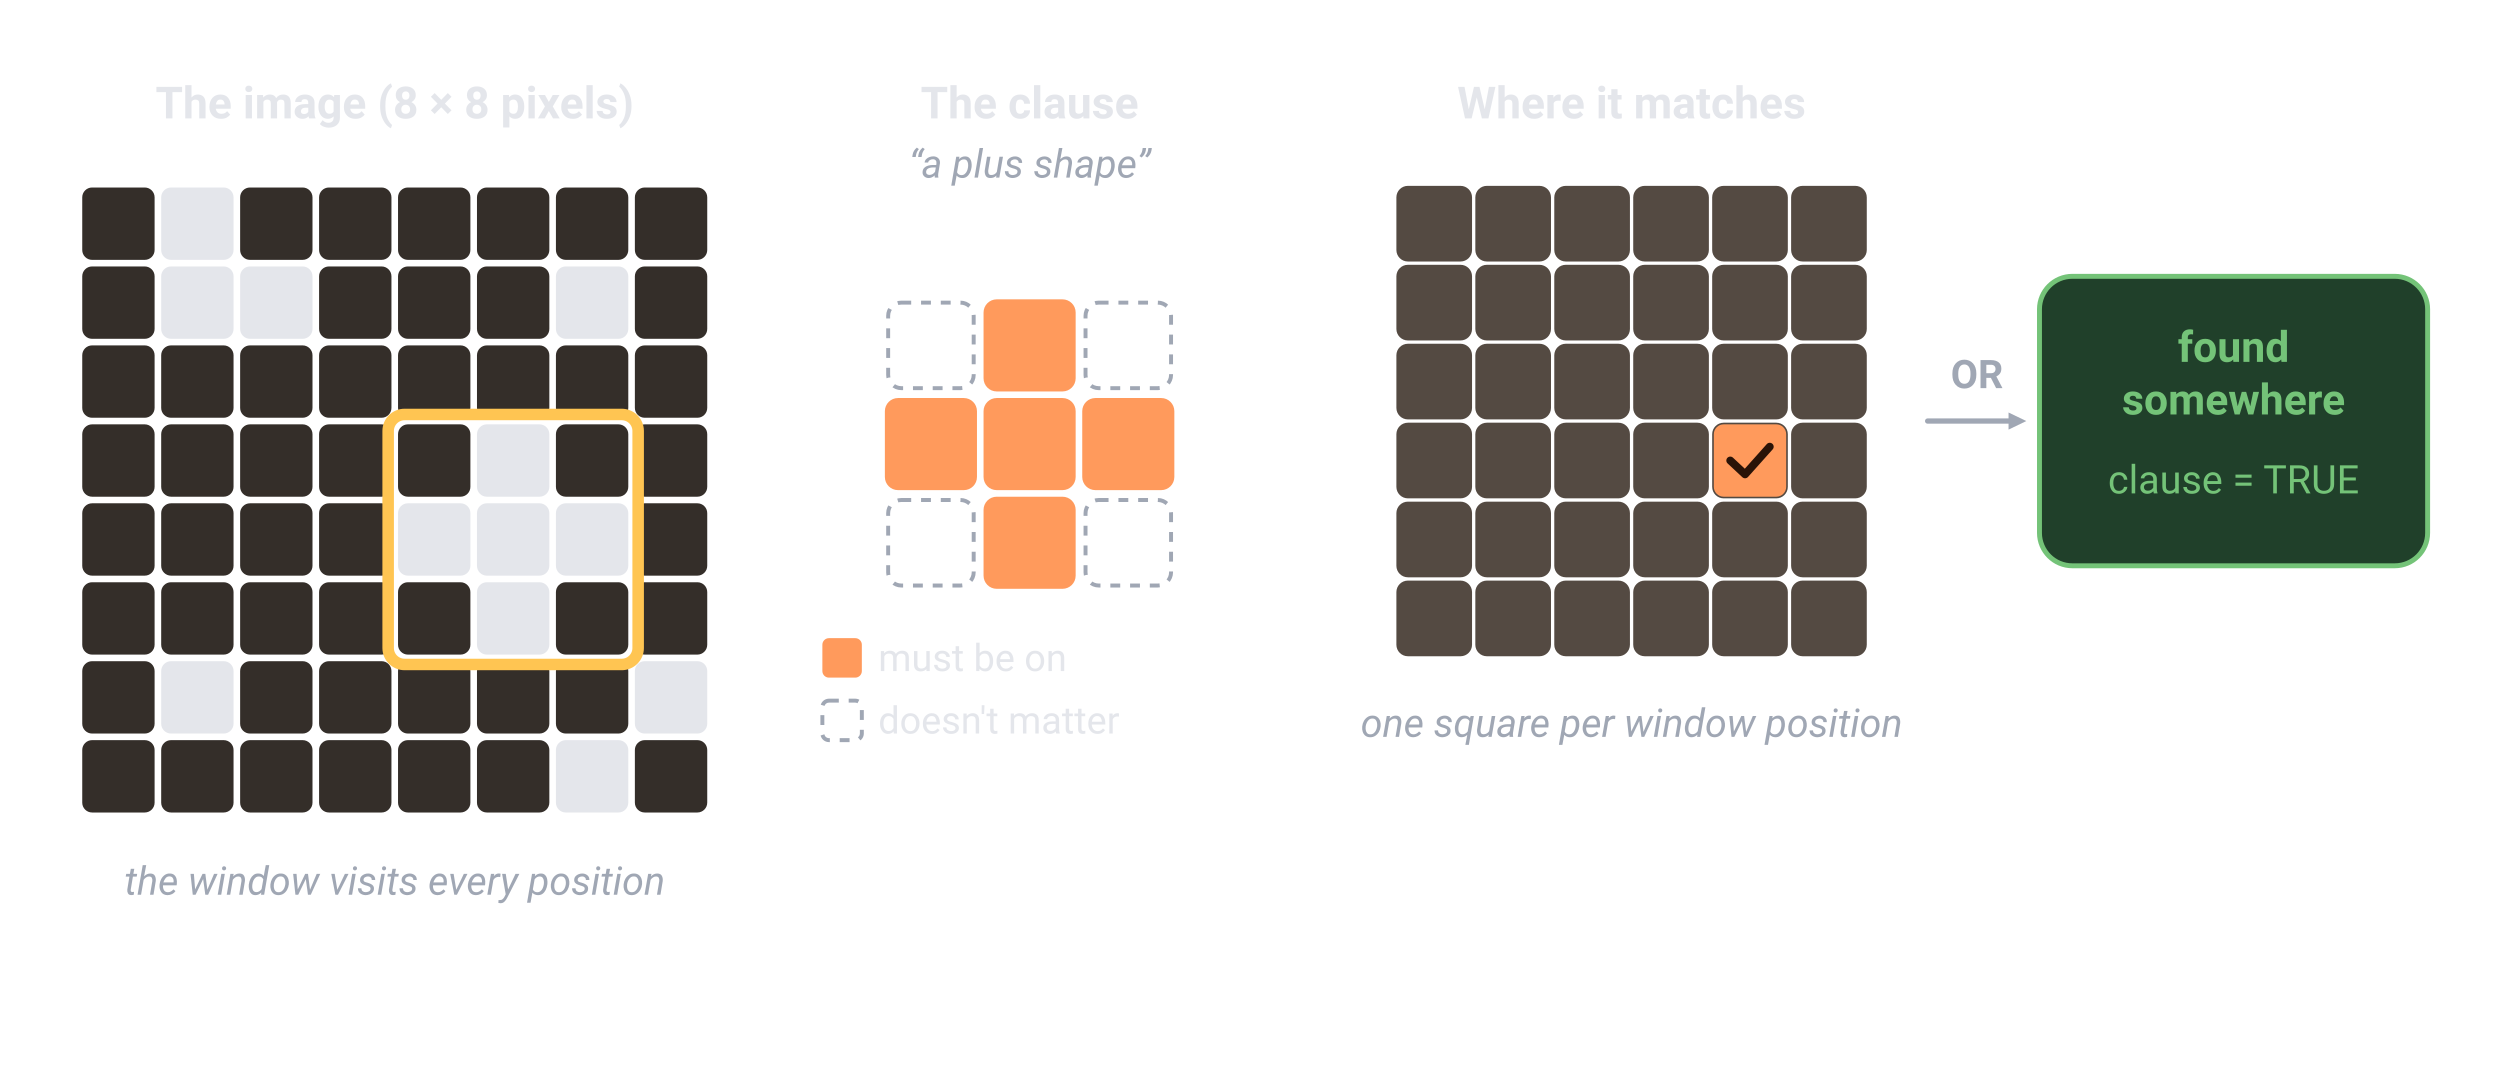
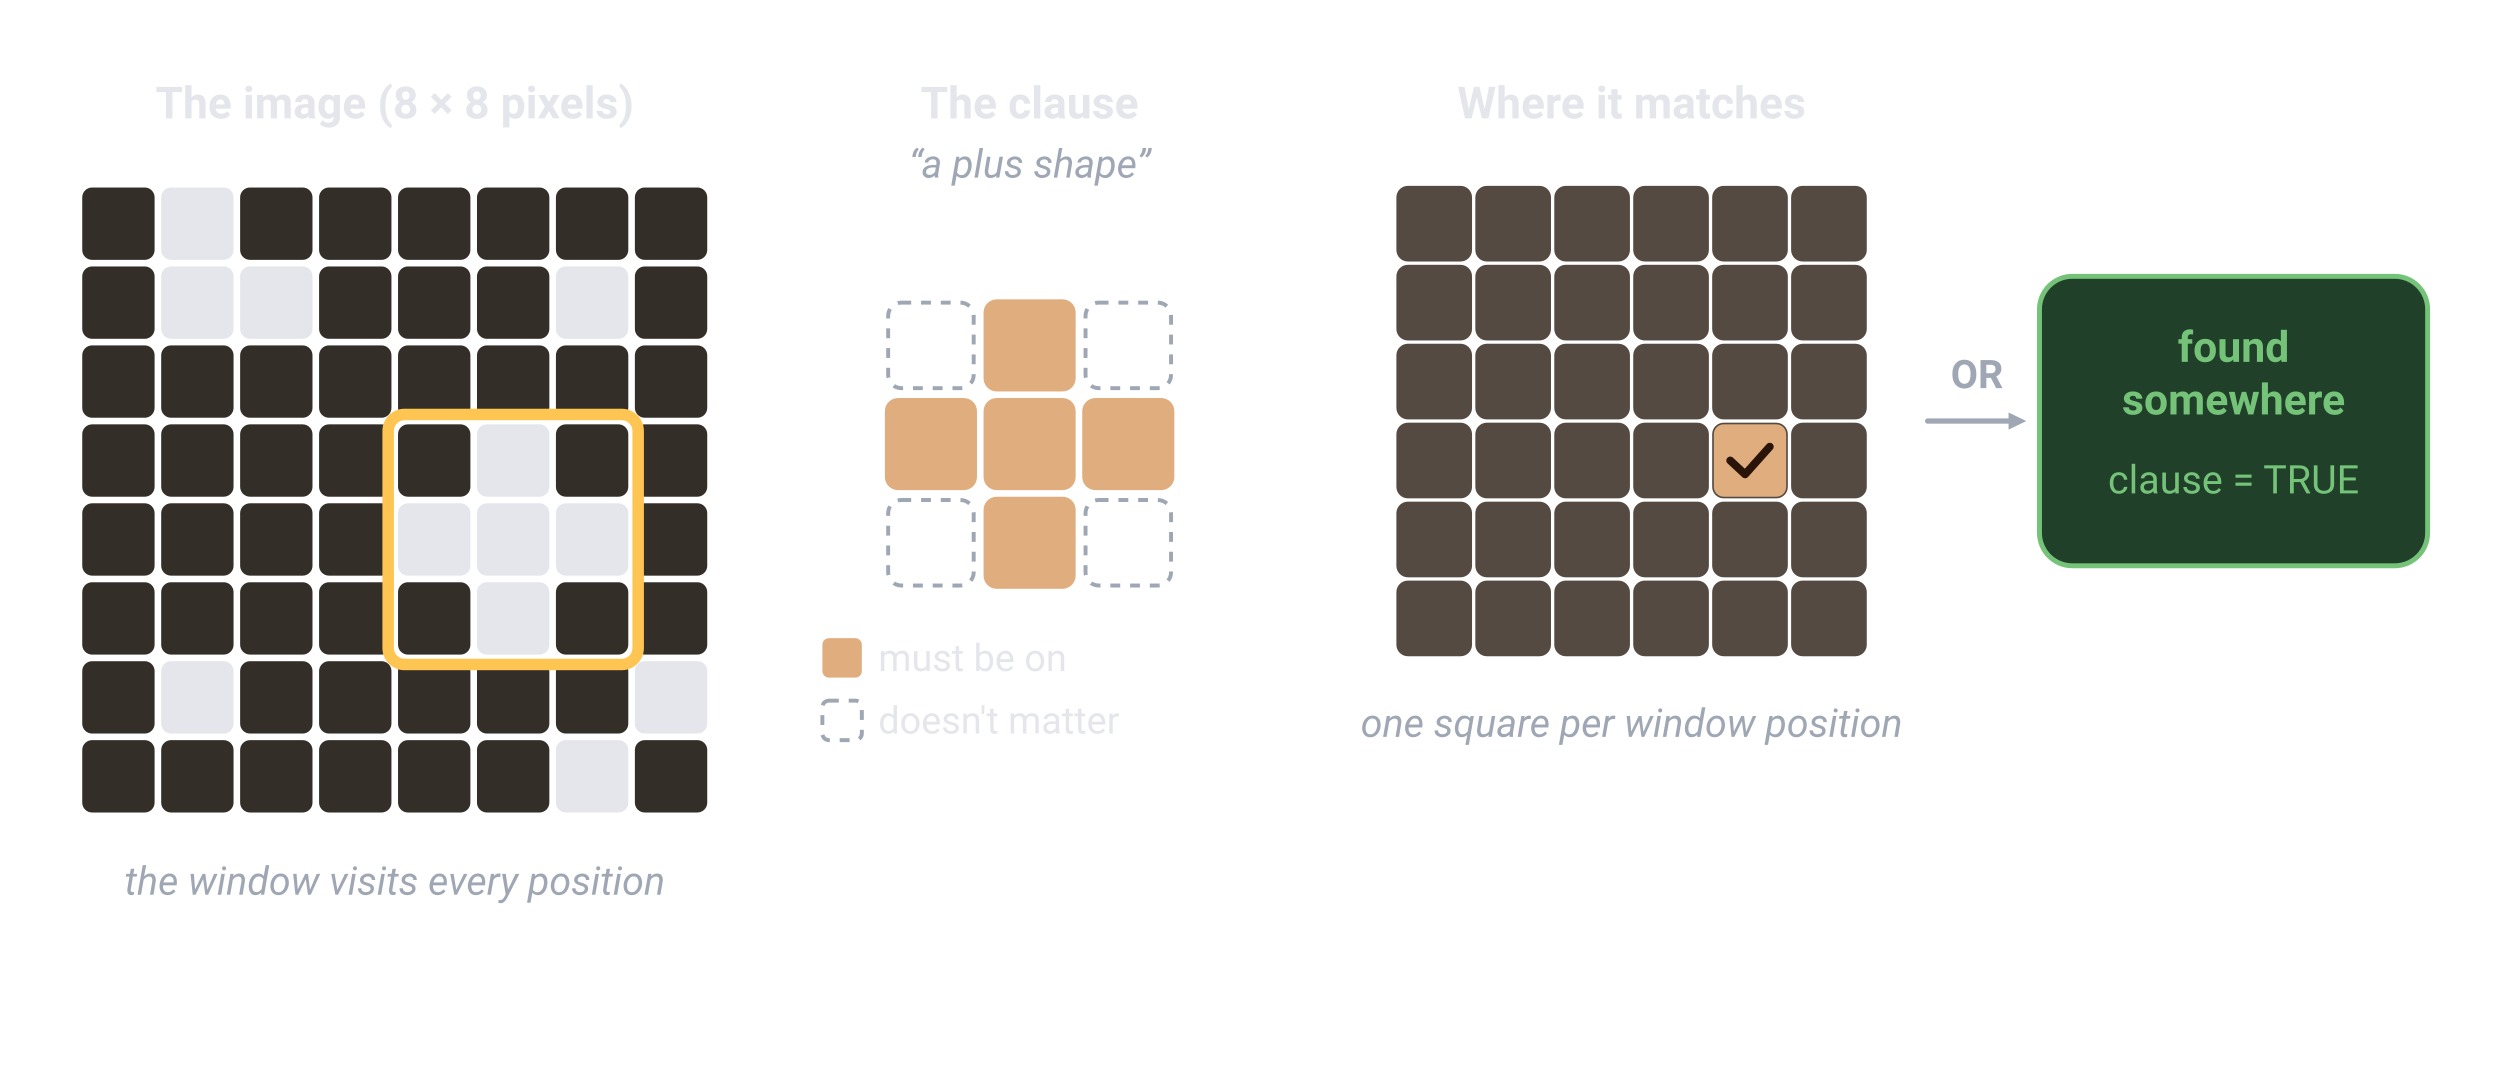
<svg xmlns="http://www.w3.org/2000/svg" viewBox="0 0 760 330" width="760" height="330" role="img" font-family="Roboto, 'Helvetica Neue', Helvetica, Arial, sans-serif">
  <style>@keyframes k1{0.000%{opacity:0} 1.990%{opacity:0} 2.000%{opacity:1} 96.990%{opacity:1} 97.000%{opacity:0} 100.000%{opacity:0}}
.k1{animation:k1 16s linear infinite}
@keyframes k2{0.000%{opacity:0} 4.157%{opacity:0} 4.167%{opacity:1} 96.990%{opacity:1} 97.000%{opacity:0} 100.000%{opacity:0}}
.k2{animation:k2 16s linear infinite}
@keyframes k3{0.000%{opacity:0} 6.323%{opacity:0} 6.333%{opacity:1} 96.990%{opacity:1} 97.000%{opacity:0} 100.000%{opacity:0}}
.k3{animation:k3 16s linear infinite}
@keyframes k4{0.000%{opacity:0} 8.490%{opacity:0} 8.500%{opacity:1} 96.990%{opacity:1} 97.000%{opacity:0} 100.000%{opacity:0}}
.k4{animation:k4 16s linear infinite}
@keyframes k5{0.000%{opacity:0} 10.657%{opacity:0} 10.667%{opacity:1} 96.990%{opacity:1} 97.000%{opacity:0} 100.000%{opacity:0}}
.k5{animation:k5 16s linear infinite}
@keyframes k6{0.000%{opacity:0} 12.823%{opacity:0} 12.833%{opacity:1} 96.990%{opacity:1} 97.000%{opacity:0} 100.000%{opacity:0}}
.k6{animation:k6 16s linear infinite}
@keyframes k7{0.000%{opacity:0} 14.990%{opacity:0} 15.000%{opacity:1} 96.990%{opacity:1} 97.000%{opacity:0} 100.000%{opacity:0}}
.k7{animation:k7 16s linear infinite}
@keyframes k8{0.000%{opacity:0} 17.157%{opacity:0} 17.167%{opacity:1} 96.990%{opacity:1} 97.000%{opacity:0} 100.000%{opacity:0}}
.k8{animation:k8 16s linear infinite}
@keyframes k9{0.000%{opacity:0} 19.323%{opacity:0} 19.333%{opacity:1} 96.990%{opacity:1} 97.000%{opacity:0} 100.000%{opacity:0}}
.k9{animation:k9 16s linear infinite}
@keyframes k10{0.000%{opacity:0} 21.490%{opacity:0} 21.500%{opacity:1} 96.990%{opacity:1} 97.000%{opacity:0} 100.000%{opacity:0}}
.k10{animation:k10 16s linear infinite}
@keyframes k11{0.000%{opacity:0} 23.657%{opacity:0} 23.667%{opacity:1} 96.990%{opacity:1} 97.000%{opacity:0} 100.000%{opacity:0}}
.k11{animation:k11 16s linear infinite}
@keyframes k12{0.000%{opacity:0} 25.823%{opacity:0} 25.833%{opacity:1} 96.990%{opacity:1} 97.000%{opacity:0} 100.000%{opacity:0}}
.k12{animation:k12 16s linear infinite}
@keyframes k13{0.000%{opacity:0} 27.990%{opacity:0} 28.000%{opacity:1} 96.990%{opacity:1} 97.000%{opacity:0} 100.000%{opacity:0}}
.k13{animation:k13 16s linear infinite}
@keyframes k14{0.000%{opacity:0} 30.157%{opacity:0} 30.167%{opacity:1} 96.990%{opacity:1} 97.000%{opacity:0} 100.000%{opacity:0}}
.k14{animation:k14 16s linear infinite}
@keyframes k15{0.000%{opacity:0} 32.323%{opacity:0} 32.333%{opacity:1} 96.990%{opacity:1} 97.000%{opacity:0} 100.000%{opacity:0}}
.k15{animation:k15 16s linear infinite}
@keyframes k16{0.000%{opacity:0} 34.490%{opacity:0} 34.500%{opacity:1} 96.990%{opacity:1} 97.000%{opacity:0} 100.000%{opacity:0}}
.k16{animation:k16 16s linear infinite}
@keyframes k17{0.000%{opacity:0} 36.657%{opacity:0} 36.667%{opacity:1} 96.990%{opacity:1} 97.000%{opacity:0} 100.000%{opacity:0}}
.k17{animation:k17 16s linear infinite}
@keyframes k18{0.000%{opacity:0} 38.823%{opacity:0} 38.833%{opacity:1} 96.990%{opacity:1} 97.000%{opacity:0} 100.000%{opacity:0}}
.k18{animation:k18 16s linear infinite}
@keyframes k19{0.000%{opacity:0} 40.990%{opacity:0} 41.000%{opacity:1} 96.990%{opacity:1} 97.000%{opacity:0} 100.000%{opacity:0}}
.k19{animation:k19 16s linear infinite}
@keyframes k20{0.000%{opacity:0} 43.157%{opacity:0} 43.167%{opacity:1} 96.990%{opacity:1} 97.000%{opacity:0} 100.000%{opacity:0}}
.k20{animation:k20 16s linear infinite}
@keyframes k21{0.000%{opacity:0} 45.323%{opacity:0} 45.333%{opacity:1} 96.990%{opacity:1} 97.000%{opacity:0} 100.000%{opacity:0}}
.k21{animation:k21 16s linear infinite}
@keyframes k22{0.000%{opacity:0} 47.490%{opacity:0} 47.500%{opacity:1} 96.990%{opacity:1} 97.000%{opacity:0} 100.000%{opacity:0}}
.k22{animation:k22 16s linear infinite}
@keyframes k23{0.000%{opacity:0} 49.657%{opacity:0} 49.667%{opacity:1} 96.990%{opacity:1} 97.000%{opacity:0} 100.000%{opacity:0}}
.k23{animation:k23 16s linear infinite}
@keyframes k24{0.000%{opacity:0} 51.823%{opacity:0} 51.833%{opacity:1} 96.990%{opacity:1} 97.000%{opacity:0} 100.000%{opacity:0}}
.k24{animation:k24 16s linear infinite}
@keyframes k25{0.000%{opacity:0} 53.990%{opacity:0} 54.000%{opacity:1} 96.990%{opacity:1} 97.000%{opacity:0} 100.000%{opacity:0}}
.k25{animation:k25 16s linear infinite}
@keyframes k26{0.000%{opacity:0} 56.157%{opacity:0} 56.167%{opacity:1} 96.990%{opacity:1} 97.000%{opacity:0} 100.000%{opacity:0}}
.k26{animation:k26 16s linear infinite}
@keyframes k27{0.000%{opacity:0} 58.323%{opacity:0} 58.333%{opacity:1} 96.990%{opacity:1} 97.000%{opacity:0} 100.000%{opacity:0}}
.k27{animation:k27 16s linear infinite}
@keyframes k28{0.000%{opacity:0} 60.490%{opacity:0} 60.500%{opacity:1} 96.990%{opacity:1} 97.000%{opacity:0} 100.000%{opacity:0}}
.k28{animation:k28 16s linear infinite}
@keyframes k29{0.000%{opacity:0} 62.657%{opacity:0} 62.667%{opacity:1} 96.990%{opacity:1} 97.000%{opacity:0} 100.000%{opacity:0}}
.k29{animation:k29 16s linear infinite}
@keyframes k30{0.000%{opacity:0} 64.823%{opacity:0} 64.833%{opacity:1} 96.990%{opacity:1} 97.000%{opacity:0} 100.000%{opacity:0}}
.k30{animation:k30 16s linear infinite}
@keyframes k31{0.000%{opacity:0} 66.990%{opacity:0} 67.000%{opacity:1} 96.990%{opacity:1} 97.000%{opacity:0} 100.000%{opacity:0}}
.k31{animation:k31 16s linear infinite}
@keyframes k32{0.000%{opacity:0} 69.157%{opacity:0} 69.167%{opacity:1} 96.990%{opacity:1} 97.000%{opacity:0} 100.000%{opacity:0}}
.k32{animation:k32 16s linear infinite}
@keyframes k33{0.000%{opacity:0} 71.323%{opacity:0} 71.333%{opacity:1} 96.990%{opacity:1} 97.000%{opacity:0} 100.000%{opacity:0}}
.k33{animation:k33 16s linear infinite}
@keyframes k34{0.000%{opacity:0} 73.490%{opacity:0} 73.500%{opacity:1} 96.990%{opacity:1} 97.000%{opacity:0} 100.000%{opacity:0}}
.k34{animation:k34 16s linear infinite}
@keyframes k35{0.000%{opacity:0} 75.657%{opacity:0} 75.667%{opacity:1} 96.990%{opacity:1} 97.000%{opacity:0} 100.000%{opacity:0}}
.k35{animation:k35 16s linear infinite}
@keyframes k36{0.000%{opacity:0} 77.823%{opacity:0} 77.833%{opacity:1} 96.990%{opacity:1} 97.000%{opacity:0} 100.000%{opacity:0}}
.k36{animation:k36 16s linear infinite}
@keyframes k37{0.000%{transform:translate(0.0px,0.0px)} 1.990%{transform:translate(0.0px,0.0px)} 2.000%{transform:translate(-96.0px,-72.0px)} 4.157%{transform:translate(-96.0px,-72.0px)} 4.167%{transform:translate(-72.0px,-72.0px)} 6.323%{transform:translate(-72.0px,-72.0px)} 6.333%{transform:translate(-48.0px,-72.0px)} 8.490%{transform:translate(-48.0px,-72.0px)} 8.500%{transform:translate(-24.0px,-72.0px)} 10.657%{transform:translate(-24.0px,-72.0px)} 10.667%{transform:translate(0.0px,-72.0px)} 12.823%{transform:translate(0.0px,-72.0px)} 12.833%{transform:translate(24.0px,-72.0px)} 14.990%{transform:translate(24.0px,-72.0px)} 15.000%{transform:translate(-96.0px,-48.0px)} 17.157%{transform:translate(-96.0px,-48.0px)} 17.167%{transform:translate(-72.0px,-48.0px)} 19.323%{transform:translate(-72.0px,-48.0px)} 19.333%{transform:translate(-48.0px,-48.0px)} 21.490%{transform:translate(-48.0px,-48.0px)} 21.500%{transform:translate(-24.0px,-48.0px)} 23.657%{transform:translate(-24.0px,-48.0px)} 23.667%{transform:translate(0.0px,-48.0px)} 25.823%{transform:translate(0.0px,-48.0px)} 25.833%{transform:translate(24.0px,-48.0px)} 27.990%{transform:translate(24.0px,-48.0px)} 28.000%{transform:translate(-96.0px,-24.0px)} 30.157%{transform:translate(-96.0px,-24.0px)} 30.167%{transform:translate(-72.0px,-24.0px)} 32.323%{transform:translate(-72.0px,-24.0px)} 32.333%{transform:translate(-48.0px,-24.0px)} 34.490%{transform:translate(-48.0px,-24.0px)} 34.500%{transform:translate(-24.0px,-24.0px)} 36.657%{transform:translate(-24.0px,-24.0px)} 36.667%{transform:translate(0.0px,-24.0px)} 38.823%{transform:translate(0.0px,-24.0px)} 38.833%{transform:translate(24.0px,-24.0px)} 40.990%{transform:translate(24.0px,-24.0px)} 41.000%{transform:translate(-96.0px,0.0px)} 43.157%{transform:translate(-96.0px,0.0px)} 43.167%{transform:translate(-72.0px,0.0px)} 45.323%{transform:translate(-72.0px,0.0px)} 45.333%{transform:translate(-48.0px,0.0px)} 47.490%{transform:translate(-48.0px,0.0px)} 47.500%{transform:translate(-24.0px,0.0px)} 49.657%{transform:translate(-24.0px,0.0px)} 49.667%{transform:translate(0.0px,0.0px)} 51.823%{transform:translate(0.0px,0.0px)} 51.833%{transform:translate(24.0px,0.0px)} 53.990%{transform:translate(24.0px,0.0px)} 54.000%{transform:translate(-96.0px,24.0px)} 56.157%{transform:translate(-96.0px,24.0px)} 56.167%{transform:translate(-72.0px,24.0px)} 58.323%{transform:translate(-72.0px,24.0px)} 58.333%{transform:translate(-48.0px,24.0px)} 60.490%{transform:translate(-48.0px,24.0px)} 60.500%{transform:translate(-24.0px,24.0px)} 62.657%{transform:translate(-24.0px,24.0px)} 62.667%{transform:translate(0.0px,24.0px)} 64.823%{transform:translate(0.0px,24.0px)} 64.833%{transform:translate(24.0px,24.0px)} 66.990%{transform:translate(24.0px,24.0px)} 67.000%{transform:translate(-96.0px,48.0px)} 69.157%{transform:translate(-96.0px,48.0px)} 69.167%{transform:translate(-72.0px,48.0px)} 71.323%{transform:translate(-72.0px,48.0px)} 71.333%{transform:translate(-48.0px,48.0px)} 73.490%{transform:translate(-48.0px,48.0px)} 73.500%{transform:translate(-24.0px,48.0px)} 75.657%{transform:translate(-24.0px,48.0px)} 75.667%{transform:translate(0.0px,48.0px)} 77.823%{transform:translate(0.0px,48.0px)} 77.833%{transform:translate(24.0px,48.0px)} 79.990%{transform:translate(24.0px,48.0px)} 80.000%{transform:translate(0.0px,0.0px)} 100.000%{transform:translate(0.0px,0.0px)}}
.k37{animation:k37 16s linear infinite}
@keyframes k38{0.000%{opacity:0} 80.990%{opacity:0} 81.000%{opacity:1} 96.990%{opacity:1} 97.000%{opacity:0} 100.000%{opacity:0}}
.k38{animation:k38 16s linear infinite}
@media (prefers-reduced-motion: reduce){.anim{animation:none!important}}</style>
  <text x="120" y="36" font-size="13.5" fill="#e4e6eb" text-anchor="middle" font-weight="bold">The image (8 × 8 pixels)</text>
  <rect x="25" y="57" width="22" height="22" rx="3" fill="#342e29" stroke="none" stroke-width="1.5" />
  <rect x="49" y="57" width="22" height="22" rx="3" fill="#e4e6eb" stroke="none" stroke-width="1.5" />
  <rect x="73" y="57" width="22" height="22" rx="3" fill="#342e29" stroke="none" stroke-width="1.5" />
  <rect x="97" y="57" width="22" height="22" rx="3" fill="#342e29" stroke="none" stroke-width="1.5" />
  <rect x="121" y="57" width="22" height="22" rx="3" fill="#342e29" stroke="none" stroke-width="1.5" />
  <rect x="145" y="57" width="22" height="22" rx="3" fill="#342e29" stroke="none" stroke-width="1.5" />
  <rect x="169" y="57" width="22" height="22" rx="3" fill="#342e29" stroke="none" stroke-width="1.5" />
  <rect x="193" y="57" width="22" height="22" rx="3" fill="#342e29" stroke="none" stroke-width="1.5" />
  <rect x="25" y="81" width="22" height="22" rx="3" fill="#342e29" stroke="none" stroke-width="1.5" />
  <rect x="49" y="81" width="22" height="22" rx="3" fill="#e4e6eb" stroke="none" stroke-width="1.5" />
  <rect x="73" y="81" width="22" height="22" rx="3" fill="#e4e6eb" stroke="none" stroke-width="1.5" />
  <rect x="97" y="81" width="22" height="22" rx="3" fill="#342e29" stroke="none" stroke-width="1.5" />
  <rect x="121" y="81" width="22" height="22" rx="3" fill="#342e29" stroke="none" stroke-width="1.5" />
  <rect x="145" y="81" width="22" height="22" rx="3" fill="#342e29" stroke="none" stroke-width="1.5" />
  <rect x="169" y="81" width="22" height="22" rx="3" fill="#e4e6eb" stroke="none" stroke-width="1.5" />
  <rect x="193" y="81" width="22" height="22" rx="3" fill="#342e29" stroke="none" stroke-width="1.5" />
  <rect x="25" y="105" width="22" height="22" rx="3" fill="#342e29" stroke="none" stroke-width="1.5" />
  <rect x="49" y="105" width="22" height="22" rx="3" fill="#342e29" stroke="none" stroke-width="1.5" />
  <rect x="73" y="105" width="22" height="22" rx="3" fill="#342e29" stroke="none" stroke-width="1.5" />
  <rect x="97" y="105" width="22" height="22" rx="3" fill="#342e29" stroke="none" stroke-width="1.5" />
  <rect x="121" y="105" width="22" height="22" rx="3" fill="#342e29" stroke="none" stroke-width="1.5" />
  <rect x="145" y="105" width="22" height="22" rx="3" fill="#342e29" stroke="none" stroke-width="1.5" />
  <rect x="169" y="105" width="22" height="22" rx="3" fill="#342e29" stroke="none" stroke-width="1.5" />
  <rect x="193" y="105" width="22" height="22" rx="3" fill="#342e29" stroke="none" stroke-width="1.5" />
  <rect x="25" y="129" width="22" height="22" rx="3" fill="#342e29" stroke="none" stroke-width="1.5" />
  <rect x="49" y="129" width="22" height="22" rx="3" fill="#342e29" stroke="none" stroke-width="1.5" />
  <rect x="73" y="129" width="22" height="22" rx="3" fill="#342e29" stroke="none" stroke-width="1.5" />
  <rect x="97" y="129" width="22" height="22" rx="3" fill="#342e29" stroke="none" stroke-width="1.5" />
  <rect x="121" y="129" width="22" height="22" rx="3" fill="#342e29" stroke="none" stroke-width="1.5" />
  <rect x="145" y="129" width="22" height="22" rx="3" fill="#e4e6eb" stroke="none" stroke-width="1.5" />
  <rect x="169" y="129" width="22" height="22" rx="3" fill="#342e29" stroke="none" stroke-width="1.5" />
  <rect x="193" y="129" width="22" height="22" rx="3" fill="#342e29" stroke="none" stroke-width="1.5" />
  <rect x="25" y="153" width="22" height="22" rx="3" fill="#342e29" stroke="none" stroke-width="1.5" />
  <rect x="49" y="153" width="22" height="22" rx="3" fill="#342e29" stroke="none" stroke-width="1.5" />
  <rect x="73" y="153" width="22" height="22" rx="3" fill="#342e29" stroke="none" stroke-width="1.5" />
  <rect x="97" y="153" width="22" height="22" rx="3" fill="#342e29" stroke="none" stroke-width="1.5" />
  <rect x="121" y="153" width="22" height="22" rx="3" fill="#e4e6eb" stroke="none" stroke-width="1.5" />
  <rect x="145" y="153" width="22" height="22" rx="3" fill="#e4e6eb" stroke="none" stroke-width="1.5" />
  <rect x="169" y="153" width="22" height="22" rx="3" fill="#e4e6eb" stroke="none" stroke-width="1.5" />
  <rect x="193" y="153" width="22" height="22" rx="3" fill="#342e29" stroke="none" stroke-width="1.5" />
  <rect x="25" y="177" width="22" height="22" rx="3" fill="#342e29" stroke="none" stroke-width="1.5" />
  <rect x="49" y="177" width="22" height="22" rx="3" fill="#342e29" stroke="none" stroke-width="1.5" />
  <rect x="73" y="177" width="22" height="22" rx="3" fill="#342e29" stroke="none" stroke-width="1.5" />
  <rect x="97" y="177" width="22" height="22" rx="3" fill="#342e29" stroke="none" stroke-width="1.5" />
  <rect x="121" y="177" width="22" height="22" rx="3" fill="#342e29" stroke="none" stroke-width="1.5" />
  <rect x="145" y="177" width="22" height="22" rx="3" fill="#e4e6eb" stroke="none" stroke-width="1.5" />
  <rect x="169" y="177" width="22" height="22" rx="3" fill="#342e29" stroke="none" stroke-width="1.5" />
  <rect x="193" y="177" width="22" height="22" rx="3" fill="#342e29" stroke="none" stroke-width="1.5" />
  <rect x="25" y="201" width="22" height="22" rx="3" fill="#342e29" stroke="none" stroke-width="1.5" />
  <rect x="49" y="201" width="22" height="22" rx="3" fill="#e4e6eb" stroke="none" stroke-width="1.5" />
  <rect x="73" y="201" width="22" height="22" rx="3" fill="#342e29" stroke="none" stroke-width="1.5" />
  <rect x="97" y="201" width="22" height="22" rx="3" fill="#342e29" stroke="none" stroke-width="1.5" />
  <rect x="121" y="201" width="22" height="22" rx="3" fill="#342e29" stroke="none" stroke-width="1.5" />
  <rect x="145" y="201" width="22" height="22" rx="3" fill="#342e29" stroke="none" stroke-width="1.5" />
  <rect x="169" y="201" width="22" height="22" rx="3" fill="#342e29" stroke="none" stroke-width="1.5" />
  <rect x="193" y="201" width="22" height="22" rx="3" fill="#e4e6eb" stroke="none" stroke-width="1.5" />
  <rect x="25" y="225" width="22" height="22" rx="3" fill="#342e29" stroke="none" stroke-width="1.5" />
  <rect x="49" y="225" width="22" height="22" rx="3" fill="#342e29" stroke="none" stroke-width="1.5" />
  <rect x="73" y="225" width="22" height="22" rx="3" fill="#342e29" stroke="none" stroke-width="1.5" />
  <rect x="97" y="225" width="22" height="22" rx="3" fill="#342e29" stroke="none" stroke-width="1.5" />
  <rect x="121" y="225" width="22" height="22" rx="3" fill="#342e29" stroke="none" stroke-width="1.5" />
  <rect x="145" y="225" width="22" height="22" rx="3" fill="#342e29" stroke="none" stroke-width="1.5" />
  <rect x="169" y="225" width="22" height="22" rx="3" fill="#e4e6eb" stroke="none" stroke-width="1.5" />
  <rect x="193" y="225" width="22" height="22" rx="3" fill="#342e29" stroke="none" stroke-width="1.5" />
  <text x="313" y="36" font-size="13.5" fill="#e4e6eb" text-anchor="middle" font-weight="bold">The clause</text>
  <text x="313" y="54" font-size="12" fill="#a0a7b4" text-anchor="middle" font-weight="normal" font-style="italic">“a plus shape”</text>
  <rect x="270" y="92" width="26" height="26" rx="4" fill="none" stroke="#a0a7b4" stroke-width="1.2" stroke-dasharray="3 3" />
-   <rect x="299" y="91" width="28" height="28" rx="4" fill="#ff9a5c" stroke="none" stroke-width="1.5" />
+   <rect x="299" y="91" width="28" height="28" rx="4" fill="#e0ae7e" stroke="none" stroke-width="1.5" />
  <rect x="330" y="92" width="26" height="26" rx="4" fill="none" stroke="#a0a7b4" stroke-width="1.2" stroke-dasharray="3 3" />
-   <rect x="269" y="121" width="28" height="28" rx="4" fill="#ff9a5c" stroke="none" stroke-width="1.5" />
-   <rect x="299" y="121" width="28" height="28" rx="4" fill="#ff9a5c" stroke="none" stroke-width="1.5" />
-   <rect x="329" y="121" width="28" height="28" rx="4" fill="#ff9a5c" stroke="none" stroke-width="1.5" />
+   <rect x="269" y="121" width="28" height="28" rx="4" fill="#e0ae7e" stroke="none" stroke-width="1.5" />
+   <rect x="299" y="121" width="28" height="28" rx="4" fill="#e0ae7e" stroke="none" stroke-width="1.5" />
+   <rect x="329" y="121" width="28" height="28" rx="4" fill="#e0ae7e" stroke="none" stroke-width="1.5" />
  <rect x="270" y="152" width="26" height="26" rx="4" fill="none" stroke="#a0a7b4" stroke-width="1.2" stroke-dasharray="3 3" />
-   <rect x="299" y="151" width="28" height="28" rx="4" fill="#ff9a5c" stroke="none" stroke-width="1.5" />
+   <rect x="299" y="151" width="28" height="28" rx="4" fill="#e0ae7e" stroke="none" stroke-width="1.5" />
  <rect x="330" y="152" width="26" height="26" rx="4" fill="none" stroke="#a0a7b4" stroke-width="1.2" stroke-dasharray="3 3" />
-   <rect x="250" y="194" width="12" height="12" rx="2" fill="#ff9a5c" stroke="none" stroke-width="1.5" />
+   <rect x="250" y="194" width="12" height="12" rx="2" fill="#e0ae7e" stroke="none" stroke-width="1.5" />
  <text x="267" y="204" font-size="11.5" fill="#e4e6eb" text-anchor="start" font-weight="normal">must be on</text>
  <rect x="250" y="213" width="12" height="12" rx="2" fill="none" stroke="#a0a7b4" stroke-width="1.2" stroke-dasharray="3 3" />
  <text x="267" y="223" font-size="11.5" fill="#e4e6eb" text-anchor="start" font-weight="normal">doesn't matter</text>
  <text x="496" y="36" font-size="13.5" fill="#e4e6eb" text-anchor="middle" font-weight="bold">Where it matches</text>
  <rect x="425" y="57" width="22" height="22" rx="3" fill="#342e29" stroke="#544a42" stroke-width="1" />
  <g class="anim k1">
    <rect x="425" y="57" width="22" height="22" rx="3" fill="#544a42" stroke="none" stroke-width="1.5" />
  </g>
  <rect x="449" y="57" width="22" height="22" rx="3" fill="#342e29" stroke="#544a42" stroke-width="1" />
  <g class="anim k2">
    <rect x="449" y="57" width="22" height="22" rx="3" fill="#544a42" stroke="none" stroke-width="1.5" />
  </g>
  <rect x="473" y="57" width="22" height="22" rx="3" fill="#342e29" stroke="#544a42" stroke-width="1" />
  <g class="anim k3">
    <rect x="473" y="57" width="22" height="22" rx="3" fill="#544a42" stroke="none" stroke-width="1.5" />
  </g>
  <rect x="497" y="57" width="22" height="22" rx="3" fill="#342e29" stroke="#544a42" stroke-width="1" />
  <g class="anim k4">
    <rect x="497" y="57" width="22" height="22" rx="3" fill="#544a42" stroke="none" stroke-width="1.5" />
  </g>
  <rect x="521" y="57" width="22" height="22" rx="3" fill="#342e29" stroke="#544a42" stroke-width="1" />
  <g class="anim k5">
    <rect x="521" y="57" width="22" height="22" rx="3" fill="#544a42" stroke="none" stroke-width="1.5" />
  </g>
  <rect x="545" y="57" width="22" height="22" rx="3" fill="#342e29" stroke="#544a42" stroke-width="1" />
  <g class="anim k6">
    <rect x="545" y="57" width="22" height="22" rx="3" fill="#544a42" stroke="none" stroke-width="1.5" />
  </g>
  <rect x="425" y="81" width="22" height="22" rx="3" fill="#342e29" stroke="#544a42" stroke-width="1" />
  <g class="anim k7">
    <rect x="425" y="81" width="22" height="22" rx="3" fill="#544a42" stroke="none" stroke-width="1.5" />
  </g>
  <rect x="449" y="81" width="22" height="22" rx="3" fill="#342e29" stroke="#544a42" stroke-width="1" />
  <g class="anim k8">
    <rect x="449" y="81" width="22" height="22" rx="3" fill="#544a42" stroke="none" stroke-width="1.5" />
  </g>
  <rect x="473" y="81" width="22" height="22" rx="3" fill="#342e29" stroke="#544a42" stroke-width="1" />
  <g class="anim k9">
    <rect x="473" y="81" width="22" height="22" rx="3" fill="#544a42" stroke="none" stroke-width="1.5" />
  </g>
  <rect x="497" y="81" width="22" height="22" rx="3" fill="#342e29" stroke="#544a42" stroke-width="1" />
  <g class="anim k10">
    <rect x="497" y="81" width="22" height="22" rx="3" fill="#544a42" stroke="none" stroke-width="1.5" />
  </g>
  <rect x="521" y="81" width="22" height="22" rx="3" fill="#342e29" stroke="#544a42" stroke-width="1" />
  <g class="anim k11">
    <rect x="521" y="81" width="22" height="22" rx="3" fill="#544a42" stroke="none" stroke-width="1.5" />
  </g>
  <rect x="545" y="81" width="22" height="22" rx="3" fill="#342e29" stroke="#544a42" stroke-width="1" />
  <g class="anim k12">
    <rect x="545" y="81" width="22" height="22" rx="3" fill="#544a42" stroke="none" stroke-width="1.5" />
  </g>
  <rect x="425" y="105" width="22" height="22" rx="3" fill="#342e29" stroke="#544a42" stroke-width="1" />
  <g class="anim k13">
    <rect x="425" y="105" width="22" height="22" rx="3" fill="#544a42" stroke="none" stroke-width="1.5" />
  </g>
  <rect x="449" y="105" width="22" height="22" rx="3" fill="#342e29" stroke="#544a42" stroke-width="1" />
  <g class="anim k14">
    <rect x="449" y="105" width="22" height="22" rx="3" fill="#544a42" stroke="none" stroke-width="1.5" />
  </g>
  <rect x="473" y="105" width="22" height="22" rx="3" fill="#342e29" stroke="#544a42" stroke-width="1" />
  <g class="anim k15">
    <rect x="473" y="105" width="22" height="22" rx="3" fill="#544a42" stroke="none" stroke-width="1.5" />
  </g>
  <rect x="497" y="105" width="22" height="22" rx="3" fill="#342e29" stroke="#544a42" stroke-width="1" />
  <g class="anim k16">
    <rect x="497" y="105" width="22" height="22" rx="3" fill="#544a42" stroke="none" stroke-width="1.5" />
  </g>
  <rect x="521" y="105" width="22" height="22" rx="3" fill="#342e29" stroke="#544a42" stroke-width="1" />
  <g class="anim k17">
    <rect x="521" y="105" width="22" height="22" rx="3" fill="#544a42" stroke="none" stroke-width="1.5" />
  </g>
  <rect x="545" y="105" width="22" height="22" rx="3" fill="#342e29" stroke="#544a42" stroke-width="1" />
  <g class="anim k18">
    <rect x="545" y="105" width="22" height="22" rx="3" fill="#544a42" stroke="none" stroke-width="1.5" />
  </g>
  <rect x="425" y="129" width="22" height="22" rx="3" fill="#342e29" stroke="#544a42" stroke-width="1" />
  <g class="anim k19">
    <rect x="425" y="129" width="22" height="22" rx="3" fill="#544a42" stroke="none" stroke-width="1.5" />
  </g>
  <rect x="449" y="129" width="22" height="22" rx="3" fill="#342e29" stroke="#544a42" stroke-width="1" />
  <g class="anim k20">
    <rect x="449" y="129" width="22" height="22" rx="3" fill="#544a42" stroke="none" stroke-width="1.5" />
  </g>
  <rect x="473" y="129" width="22" height="22" rx="3" fill="#342e29" stroke="#544a42" stroke-width="1" />
  <g class="anim k21">
    <rect x="473" y="129" width="22" height="22" rx="3" fill="#544a42" stroke="none" stroke-width="1.5" />
  </g>
  <rect x="497" y="129" width="22" height="22" rx="3" fill="#342e29" stroke="#544a42" stroke-width="1" />
  <g class="anim k22">
    <rect x="497" y="129" width="22" height="22" rx="3" fill="#544a42" stroke="none" stroke-width="1.5" />
  </g>
  <rect x="521" y="129" width="22" height="22" rx="3" fill="#342e29" stroke="#544a42" stroke-width="1" />
  <g class="anim k23">
-     <rect x="521" y="129" width="22" height="22" rx="3" fill="#ff9a5c" stroke="none" stroke-width="1.5" />
+     <rect x="521" y="129" width="22" height="22" rx="3" fill="#e0ae7e" stroke="none" stroke-width="1.5" />
    <polyline points="526.0,140.0 530.5,144.2 538.0,135.8" fill="none" stroke="#2a1307" stroke-width="2.4" stroke-linecap="round" stroke-linejoin="round" />
  </g>
  <rect x="545" y="129" width="22" height="22" rx="3" fill="#342e29" stroke="#544a42" stroke-width="1" />
  <g class="anim k24">
    <rect x="545" y="129" width="22" height="22" rx="3" fill="#544a42" stroke="none" stroke-width="1.5" />
  </g>
  <rect x="425" y="153" width="22" height="22" rx="3" fill="#342e29" stroke="#544a42" stroke-width="1" />
  <g class="anim k25">
    <rect x="425" y="153" width="22" height="22" rx="3" fill="#544a42" stroke="none" stroke-width="1.5" />
  </g>
  <rect x="449" y="153" width="22" height="22" rx="3" fill="#342e29" stroke="#544a42" stroke-width="1" />
  <g class="anim k26">
    <rect x="449" y="153" width="22" height="22" rx="3" fill="#544a42" stroke="none" stroke-width="1.5" />
  </g>
  <rect x="473" y="153" width="22" height="22" rx="3" fill="#342e29" stroke="#544a42" stroke-width="1" />
  <g class="anim k27">
    <rect x="473" y="153" width="22" height="22" rx="3" fill="#544a42" stroke="none" stroke-width="1.5" />
  </g>
  <rect x="497" y="153" width="22" height="22" rx="3" fill="#342e29" stroke="#544a42" stroke-width="1" />
  <g class="anim k28">
    <rect x="497" y="153" width="22" height="22" rx="3" fill="#544a42" stroke="none" stroke-width="1.5" />
  </g>
  <rect x="521" y="153" width="22" height="22" rx="3" fill="#342e29" stroke="#544a42" stroke-width="1" />
  <g class="anim k29">
    <rect x="521" y="153" width="22" height="22" rx="3" fill="#544a42" stroke="none" stroke-width="1.5" />
  </g>
  <rect x="545" y="153" width="22" height="22" rx="3" fill="#342e29" stroke="#544a42" stroke-width="1" />
  <g class="anim k30">
    <rect x="545" y="153" width="22" height="22" rx="3" fill="#544a42" stroke="none" stroke-width="1.5" />
  </g>
  <rect x="425" y="177" width="22" height="22" rx="3" fill="#342e29" stroke="#544a42" stroke-width="1" />
  <g class="anim k31">
    <rect x="425" y="177" width="22" height="22" rx="3" fill="#544a42" stroke="none" stroke-width="1.5" />
  </g>
  <rect x="449" y="177" width="22" height="22" rx="3" fill="#342e29" stroke="#544a42" stroke-width="1" />
  <g class="anim k32">
    <rect x="449" y="177" width="22" height="22" rx="3" fill="#544a42" stroke="none" stroke-width="1.5" />
  </g>
  <rect x="473" y="177" width="22" height="22" rx="3" fill="#342e29" stroke="#544a42" stroke-width="1" />
  <g class="anim k33">
    <rect x="473" y="177" width="22" height="22" rx="3" fill="#544a42" stroke="none" stroke-width="1.5" />
  </g>
  <rect x="497" y="177" width="22" height="22" rx="3" fill="#342e29" stroke="#544a42" stroke-width="1" />
  <g class="anim k34">
    <rect x="497" y="177" width="22" height="22" rx="3" fill="#544a42" stroke="none" stroke-width="1.5" />
  </g>
  <rect x="521" y="177" width="22" height="22" rx="3" fill="#342e29" stroke="#544a42" stroke-width="1" />
  <g class="anim k35">
    <rect x="521" y="177" width="22" height="22" rx="3" fill="#544a42" stroke="none" stroke-width="1.5" />
  </g>
  <rect x="545" y="177" width="22" height="22" rx="3" fill="#342e29" stroke="#544a42" stroke-width="1" />
  <g class="anim k36">
    <rect x="545" y="177" width="22" height="22" rx="3" fill="#544a42" stroke="none" stroke-width="1.5" />
  </g>
  <g class="anim k37">
    <rect x="118" y="126" width="76" height="76" rx="5" fill="none" stroke="#ffc552" stroke-width="3.5" />
  </g>
  <text x="120" y="272" font-size="12" fill="#a0a7b4" text-anchor="middle" font-weight="normal" font-style="italic">the window visits every position</text>
  <text x="496" y="224" font-size="12" fill="#a0a7b4" text-anchor="middle" font-weight="normal" font-style="italic">one square per window position</text>
  <g class="anim k38">
    <g>
      <line x1="586" y1="128" x2="612.4" y2="128" stroke="#a0a7b4" stroke-width="1.6" stroke-linecap="round" />
      <polygon points="616,128 610.6,130.6 610.6,125.4" fill="#a0a7b4" />
    </g>
    <text x="601" y="118" font-size="12" fill="#a0a7b4" text-anchor="middle" font-weight="bold">OR</text>
    <rect x="620" y="84" width="118" height="88" rx="10" fill="#20402a" stroke="#74c378" stroke-width="1.5" />
    <text x="679" y="110" font-size="13" fill="#74c378" text-anchor="middle" font-weight="bold">found</text>
    <text x="679" y="126" font-size="13" fill="#74c378" text-anchor="middle" font-weight="bold">somewhere</text>
    <text x="679" y="150" font-size="12" fill="#74c378" text-anchor="middle" font-weight="normal">clause = TRUE</text>
  </g>
</svg>
